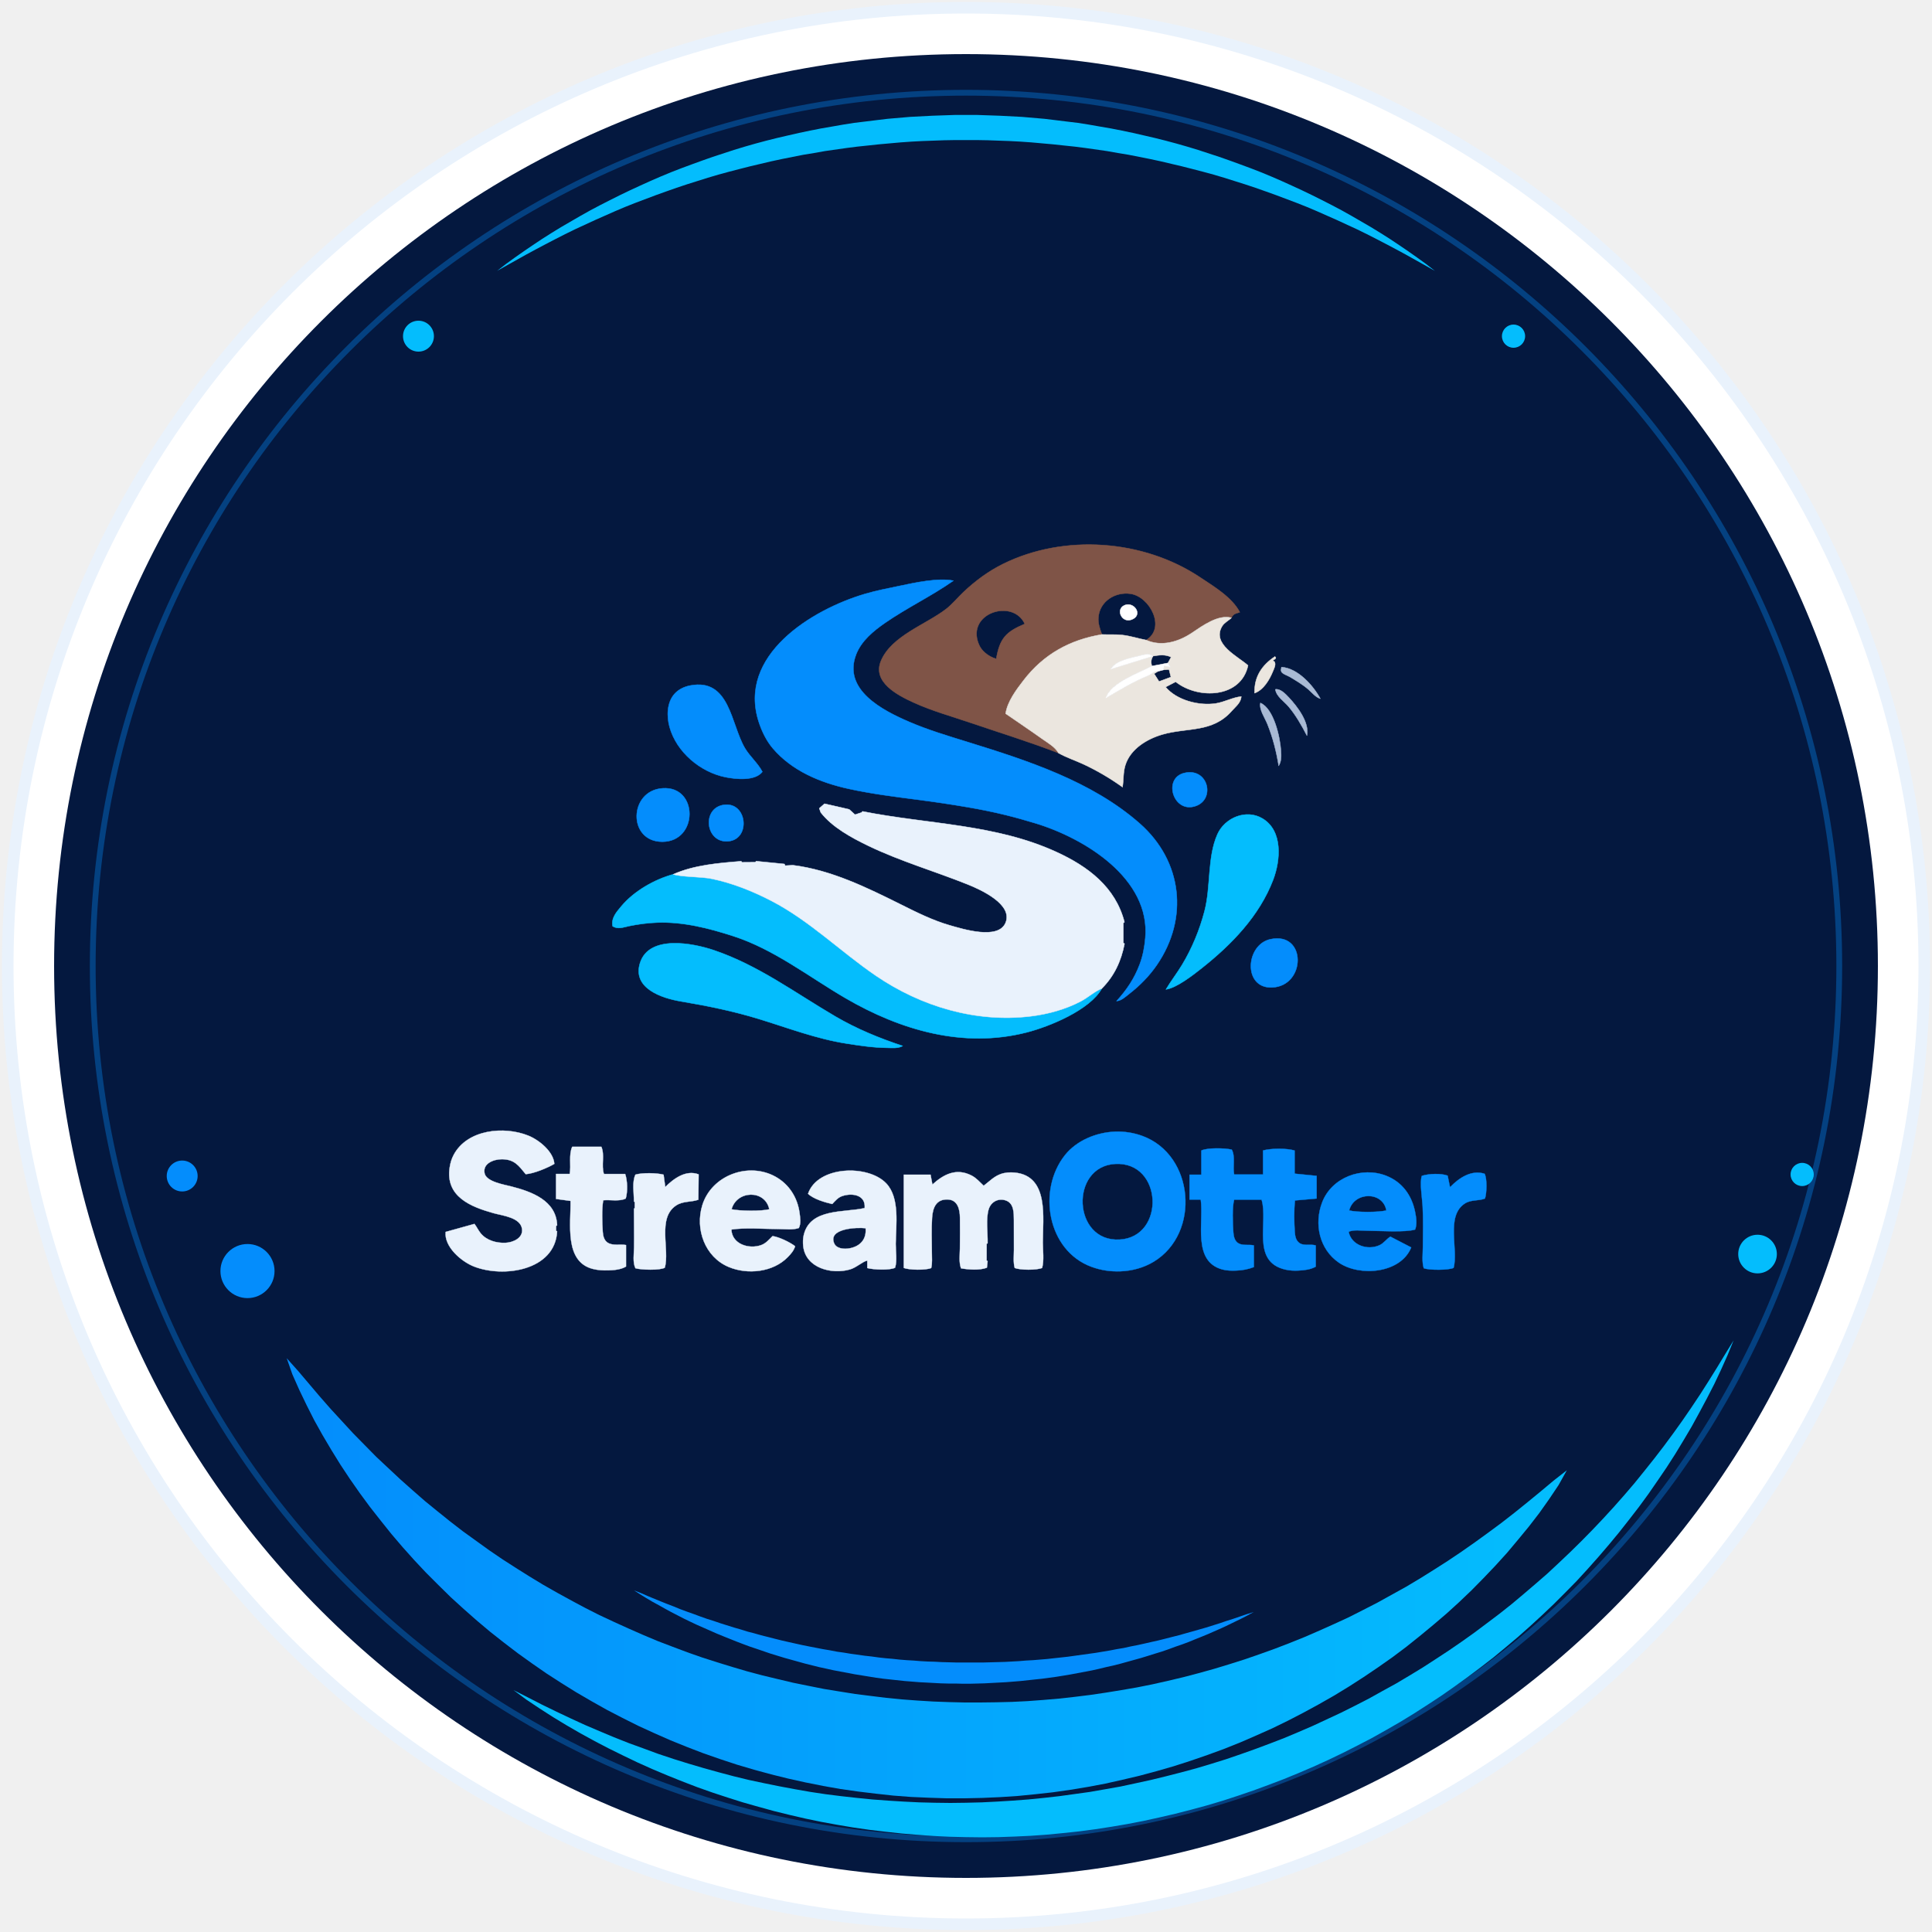
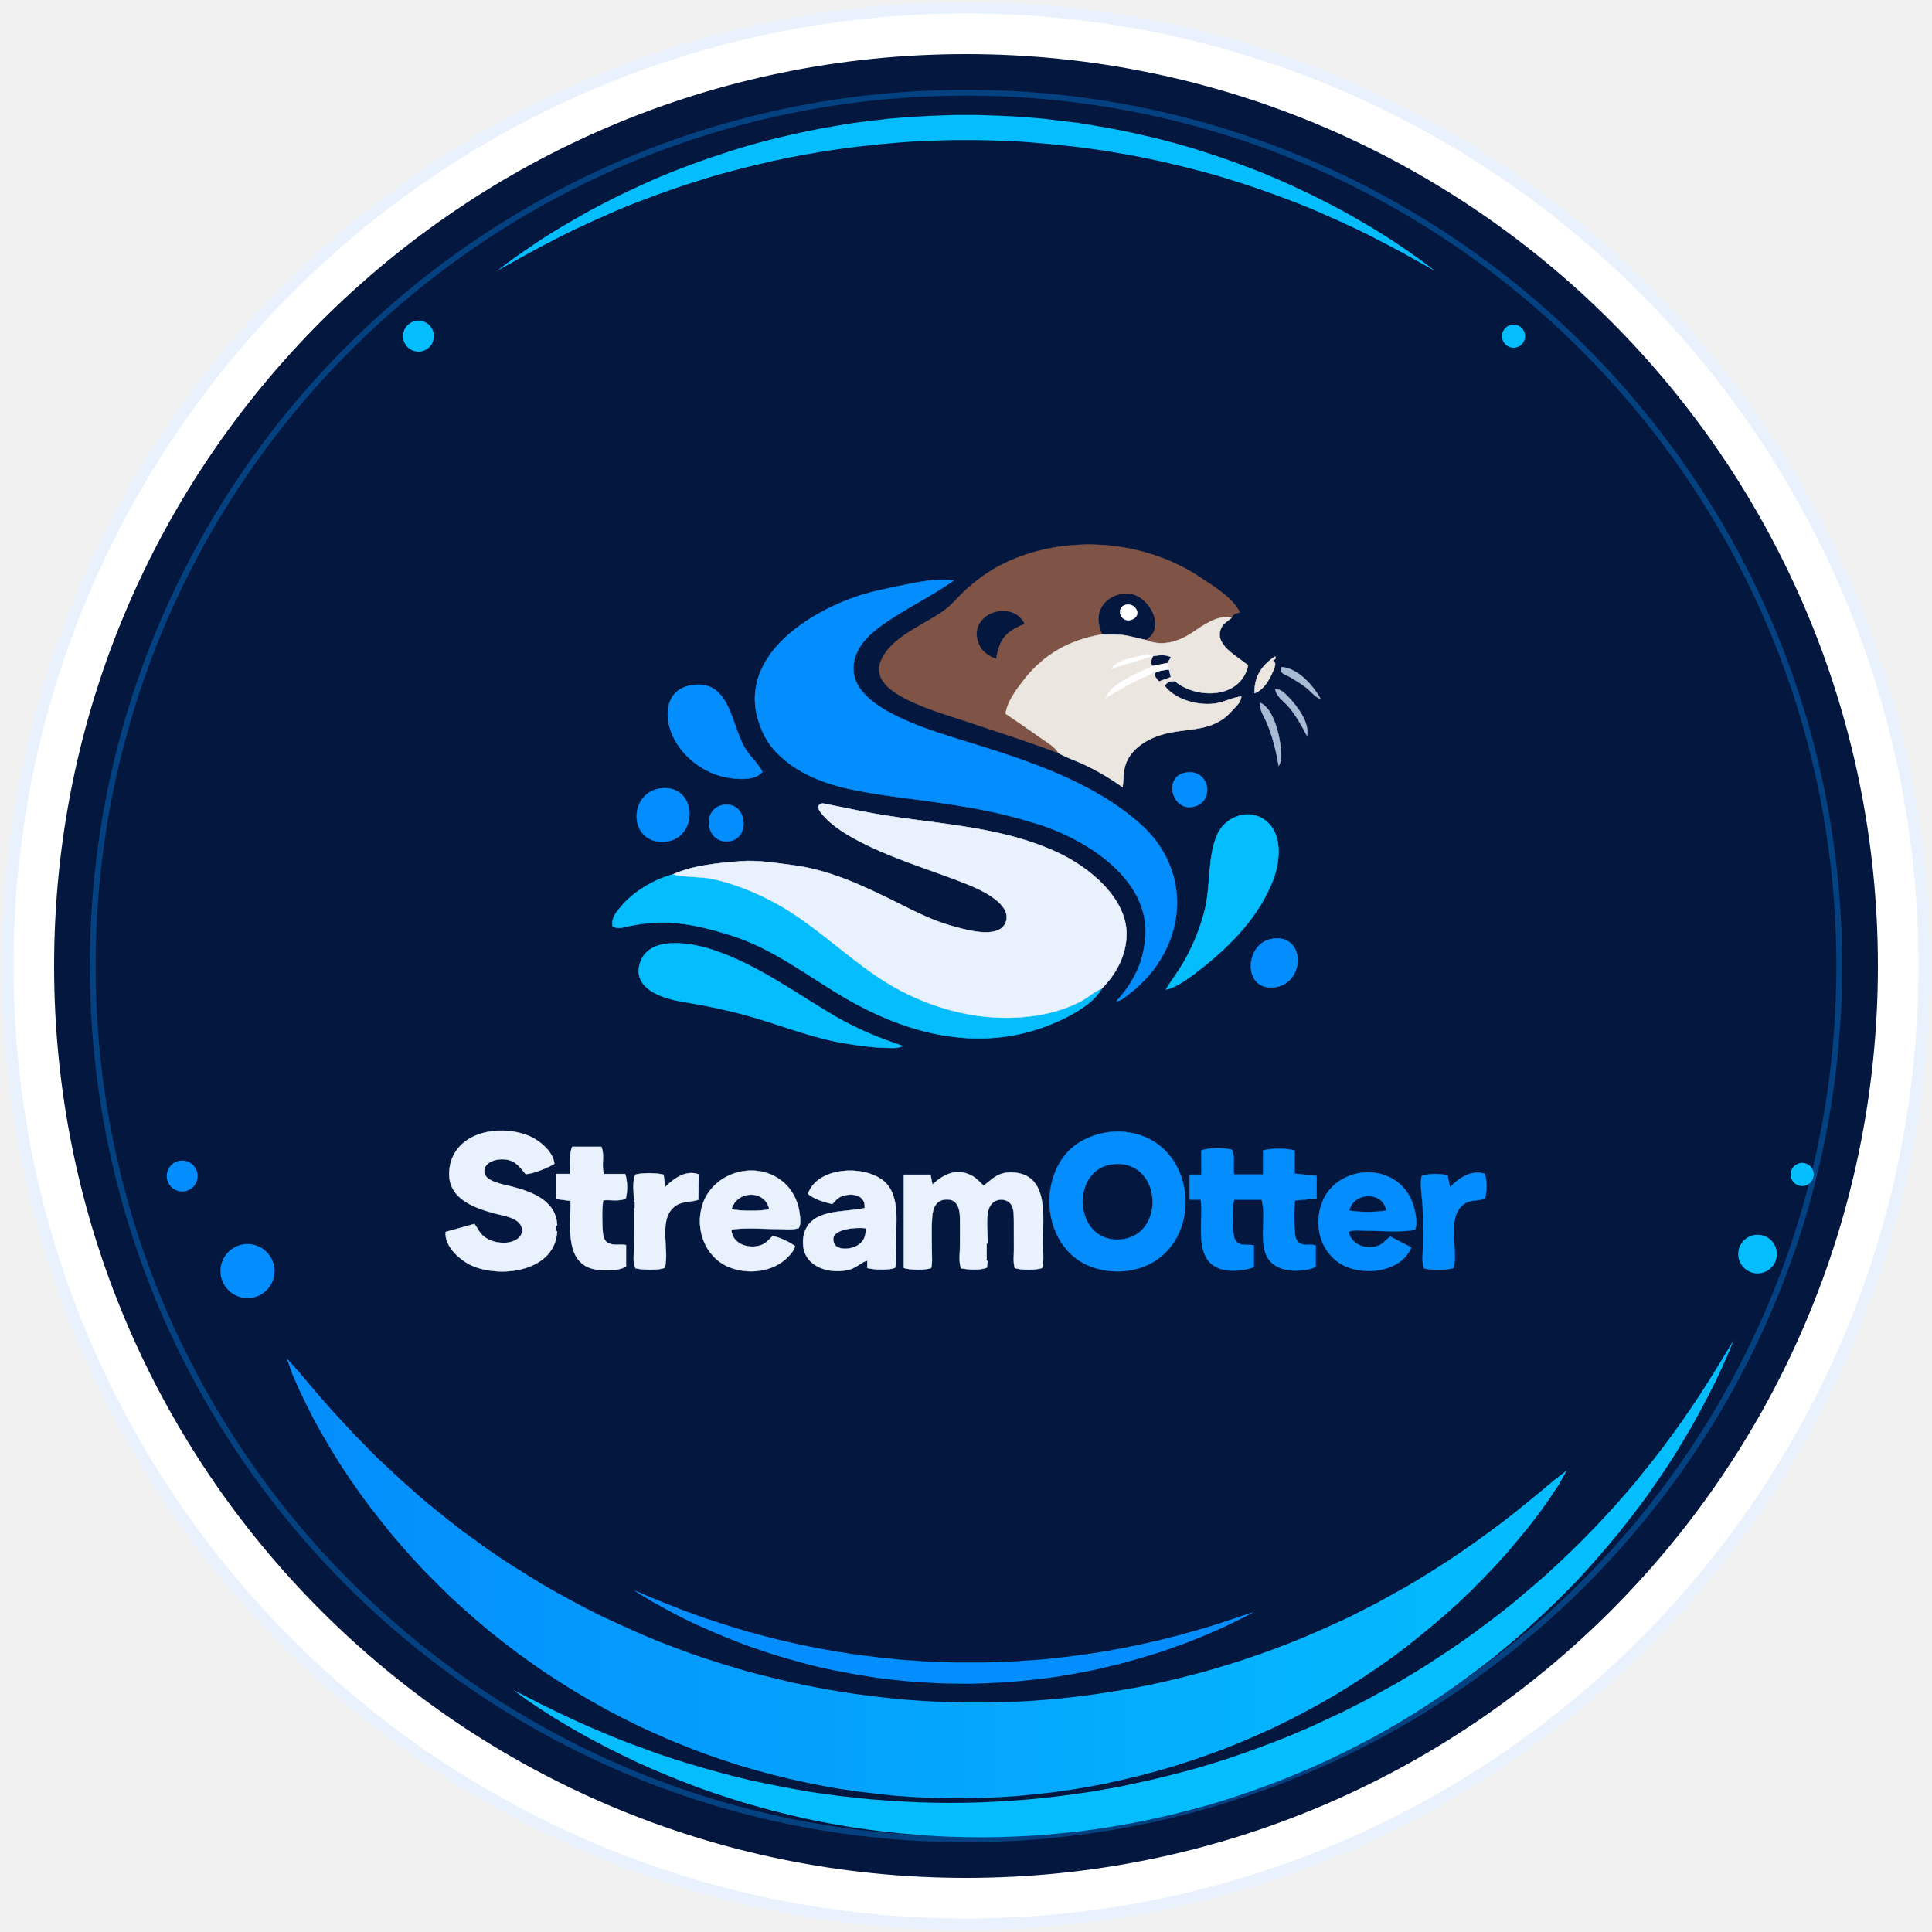
<svg xmlns="http://www.w3.org/2000/svg" viewBox="0 0 1000 1000" width="1000" height="1000" role="img">
  <defs>
    <linearGradient id="rib" x1="0" y1="0" x2="1" y2="0">
      <stop offset="0" stop-color="#048DFC" />
      <stop offset="1" stop-color="#04BDFD" />
    </linearGradient>
  </defs>
  <circle cx="500" cy="500" r="496" fill="#FFFFFF" stroke="#E9F2FC" stroke-width="6" />
  <circle cx="500" cy="500" r="472" fill="#04183F" />
  <circle cx="500" cy="500" r="452" fill="none" stroke="#048DFC" stroke-opacity="0.35" stroke-width="3" />
  <path d="M148.4 703.0L151.3 711.3L154.9 719.4L158.7 727.3L162.7 735.2L167.0 742.9L171.5 750.5L176.2 758.1L181.1 765.5L186.2 772.8L191.5 780.0L197.0 787.0L202.6 794.0L208.4 800.8L214.4 807.5L220.5 814.0L226.9 820.4L233.3 826.7L240.0 832.8L246.8 838.8L253.7 844.6L260.8 850.2L268.0 855.7L275.4 861.0L282.9 866.2L290.5 871.1L298.2 875.9L306.1 880.5L314.1 885.0L322.2 889.2L330.4 893.3L338.7 897.1L347.1 900.8L355.5 904.2L364.1 907.5L372.7 910.5L381.5 913.4L390.3 916.0L399.1 918.4L408.0 920.6L417.0 922.6L426.0 924.4L435.1 926.0L444.2 927.3L453.3 928.4L462.4 929.4L471.6 930.1L480.8 930.5L490.0 930.8L499.2 930.8L508.4 930.6L517.5 930.2L526.7 929.6L535.8 928.7L544.9 927.7L554.0 926.4L563.1 924.9L572.1 923.2L581.0 921.2L589.9 919.1L598.8 916.7L607.5 914.2L616.2 911.4L624.9 908.4L633.4 905.3L641.9 901.9L650.2 898.3L658.5 894.6L666.7 890.6L674.8 886.4L682.7 882.1L690.6 877.6L698.3 872.9L705.9 868.0L713.3 863.0L720.7 857.8L727.9 852.4L734.9 846.8L741.8 841.1L748.6 835.3L755.2 829.3L761.7 823.1L767.9 816.8L774.0 810.4L780.0 803.8L785.7 797.0L791.3 790.2L796.7 783.2L801.8 776.0L806.7 768.7L811.0 761.0L811.0 761.0L804.1 766.4L797.4 772.0L790.7 777.5L784.0 782.9L777.2 788.2L770.3 793.3L763.4 798.3L756.4 803.2L749.4 807.9L742.2 812.5L735.0 817.0L727.8 821.3L720.4 825.4L713.0 829.5L705.6 833.3L698.1 837.1L690.5 840.6L682.9 844.0L675.3 847.3L667.6 850.4L659.8 853.4L652.0 856.2L644.2 858.9L636.3 861.4L628.4 863.8L620.5 866.0L612.5 868.1L604.5 870.0L596.5 871.8L588.5 873.4L580.4 874.8L572.4 876.1L564.3 877.3L556.2 878.3L548.1 879.2L539.9 879.9L531.8 880.5L523.7 880.9L515.5 881.1L507.4 881.2L499.3 881.2L491.1 881.0L483.0 880.7L474.9 880.2L466.8 879.6L458.7 878.8L450.6 877.8L442.6 876.8L434.5 875.5L426.5 874.2L418.5 872.6L410.6 871.0L402.6 869.1L394.7 867.2L386.8 865.1L379.0 862.8L371.2 860.4L363.4 857.9L355.7 855.2L348.0 852.3L340.4 849.4L332.8 846.2L325.3 842.9L317.8 839.5L310.3 836.0L303.0 832.3L295.7 828.4L288.4 824.4L281.2 820.3L274.1 816.0L267.1 811.6L260.1 807.1L253.2 802.4L246.4 797.5L239.6 792.6L233.0 787.5L226.4 782.2L219.9 776.9L213.5 771.3L207.2 765.7L201.0 759.9L194.8 754.1L188.8 748.0L182.8 741.9L177.0 735.6L171.2 729.3L165.5 722.8L159.9 716.2L154.3 709.6L148.4 703.0Z" fill="url(#rib)" />
  <path d="M265.8 874.8L272.4 879.7L279.3 884.3L286.3 888.8L293.4 893.1L300.5 897.2L307.8 901.2L315.1 905.0L322.6 908.7L330.1 912.3L337.7 915.7L345.3 918.9L353.0 922.0L360.8 925.0L368.7 927.8L376.6 930.4L384.5 932.9L392.6 935.2L400.6 937.4L408.7 939.4L416.9 941.3L425.1 943.0L433.3 944.5L441.6 945.9L449.9 947.1L458.2 948.1L466.5 949.0L474.9 949.7L483.2 950.3L491.6 950.7L500.0 950.9L508.4 951.0L516.8 950.9L525.2 950.6L533.6 950.2L542.0 949.6L550.3 948.8L558.7 947.9L567.0 946.8L575.4 945.5L583.6 944.1L591.9 942.5L600.1 940.7L608.3 938.8L616.5 936.7L624.6 934.5L632.7 932.1L640.7 929.5L648.6 926.8L656.5 923.9L664.4 920.9L672.2 917.7L679.9 914.4L687.6 910.9L695.1 907.3L702.6 903.5L710.1 899.6L717.4 895.5L724.7 891.3L731.9 886.9L738.9 882.4L745.9 877.8L752.8 873.0L759.6 868.1L766.4 863.0L773.0 857.9L779.4 852.6L785.8 847.2L792.1 841.6L798.3 835.9L804.3 830.2L810.2 824.3L816.1 818.3L821.7 812.2L827.3 805.9L832.7 799.6L838.0 793.2L843.2 786.6L848.3 780.0L853.2 773.3L857.9 766.5L862.6 759.6L867.1 752.6L871.4 745.5L875.6 738.4L879.6 731.1L883.5 723.8L887.3 716.4L890.8 709.0L894.2 701.4L897.3 693.8L897.3 693.8L893.0 700.8L888.7 707.9L884.4 714.8L880.0 721.7L875.4 728.6L870.8 735.3L866.0 742.0L861.2 748.5L856.2 755.0L851.1 761.4L846.0 767.7L840.7 773.9L835.3 780.0L829.8 786.0L824.2 791.9L818.5 797.7L812.7 803.4L806.8 809.0L800.9 814.5L794.8 819.8L788.6 825.1L782.4 830.3L776.1 835.3L769.6 840.2L763.2 845.0L756.6 849.7L749.9 854.3L743.2 858.7L736.4 863.1L729.5 867.3L722.6 871.4L715.5 875.3L708.5 879.2L701.3 882.9L694.1 886.5L686.8 889.9L679.5 893.3L672.1 896.5L664.7 899.6L657.2 902.5L649.7 905.3L642.1 908.0L634.5 910.6L626.8 913.0L619.1 915.3L611.3 917.4L603.5 919.4L595.7 921.3L587.9 923.0L580.0 924.7L572.1 926.1L564.1 927.5L556.2 928.6L548.2 929.7L540.2 930.6L532.2 931.4L524.2 932.0L516.1 932.5L508.1 932.9L500.0 933.1L491.9 933.2L483.9 933.1L475.8 932.9L467.7 932.5L459.7 932.0L451.6 931.4L443.6 930.6L435.5 929.7L427.5 928.7L419.5 927.5L411.5 926.1L403.5 924.6L395.6 923.0L387.6 921.3L379.8 919.4L371.9 917.3L364.0 915.1L356.2 912.8L348.5 910.4L340.7 907.8L333.1 905.0L325.4 902.2L317.8 899.2L310.2 896.0L302.7 892.8L295.3 889.4L287.9 885.9L280.5 882.3L273.1 878.5L265.8 874.8Z" fill="#04BDFD" />
  <path d="M328.2 823.2L331.3 825.2L334.4 827.1L337.6 829.0L340.9 830.8L344.1 832.6L347.4 834.4L350.7 836.1L354.0 837.8L357.3 839.4L360.7 841.0L364.1 842.5L367.5 844.0L370.9 845.5L374.3 846.9L377.8 848.3L381.3 849.7L384.7 851.0L388.2 852.3L391.8 853.5L395.3 854.7L398.8 855.9L402.4 857.0L406.0 858.1L409.6 859.1L413.2 860.1L416.8 861.1L420.4 862.0L424.0 862.9L427.7 863.7L431.3 864.5L435.0 865.2L438.7 865.9L442.4 866.6L446.1 867.2L449.8 867.8L453.5 868.4L457.2 868.9L460.9 869.3L464.6 869.7L468.3 870.1L472.1 870.4L475.8 870.7L479.6 870.9L483.3 871.1L487.0 871.3L490.8 871.4L494.5 871.4L498.3 871.5L502.0 871.5L505.8 871.4L509.5 871.3L513.2 871.1L517.0 870.9L520.7 870.7L524.5 870.4L528.2 870.1L531.9 869.7L535.6 869.3L539.4 868.9L543.1 868.4L546.8 867.9L550.5 867.3L554.1 866.7L557.8 866.0L561.5 865.3L565.2 864.6L568.8 863.8L572.5 862.9L576.1 862.1L579.7 861.2L583.3 860.2L586.9 859.2L590.5 858.2L594.1 857.1L597.6 856.0L601.2 854.9L604.7 853.7L608.2 852.4L611.7 851.2L615.2 849.9L618.6 848.5L622.1 847.1L625.5 845.7L628.9 844.2L632.3 842.7L635.7 841.1L639.0 839.5L642.3 837.9L645.6 836.2L648.9 834.4L648.9 834.4L645.3 835.5L641.8 836.7L638.3 837.9L634.8 839.0L631.3 840.2L627.8 841.3L624.3 842.4L620.8 843.4L617.3 844.4L613.7 845.4L610.2 846.4L606.6 847.3L603.1 848.2L599.5 849.1L595.9 849.9L592.4 850.7L588.8 851.5L585.2 852.2L581.6 853.0L578.0 853.6L574.4 854.3L570.8 854.9L567.2 855.5L563.6 856.0L560.0 856.5L556.4 857.0L552.8 857.5L549.2 857.9L545.5 858.3L541.9 858.7L538.3 859.0L534.7 859.3L531.0 859.5L527.4 859.8L523.8 860.0L520.1 860.2L516.5 860.3L512.9 860.4L509.2 860.5L505.6 860.5L502.0 860.5L498.3 860.5L494.7 860.5L491.1 860.4L487.4 860.3L483.8 860.1L480.2 860.0L476.5 859.8L472.9 859.5L469.3 859.3L465.6 859.0L462.0 858.6L458.4 858.3L454.8 857.9L451.2 857.4L447.6 857.0L444.0 856.5L440.4 856.0L436.8 855.4L433.2 854.9L429.6 854.2L426.0 853.6L422.4 852.9L418.8 852.2L415.3 851.5L411.7 850.7L408.1 849.9L404.6 849.1L401.0 848.2L397.5 847.3L393.9 846.4L390.4 845.4L386.9 844.5L383.4 843.4L379.9 842.4L376.4 841.3L372.9 840.2L369.4 839.0L365.9 837.9L362.5 836.7L359.0 835.4L355.6 834.2L352.1 832.9L348.7 831.5L345.3 830.2L341.8 828.8L338.4 827.4L335.0 826.0L331.6 824.5L328.2 823.2Z" fill="#048DFC" />
  <path d="M257.3 140.2L261.8 136.7L266.5 133.3L271.2 130.0L275.9 126.8L280.7 123.6L285.6 120.5L290.5 117.5L295.5 114.6L300.5 111.7L305.5 108.9L310.6 106.2L315.7 103.6L320.9 101.0L326.1 98.5L331.3 96.1L336.6 93.7L341.9 91.4L347.2 89.2L352.6 87.1L358.0 85.1L363.5 83.1L368.9 81.2L374.4 79.4L379.9 77.6L385.5 75.9L391.1 74.3L396.7 72.8L402.3 71.4L407.9 70.1L413.6 68.8L419.3 67.6L424.9 66.5L430.7 65.5L436.4 64.5L442.1 63.6L447.9 62.9L453.6 62.2L459.4 61.5L465.2 61.0L471.0 60.5L476.8 60.2L482.6 59.9L488.4 59.7L494.2 59.5L500.0 59.5L505.8 59.5L511.6 59.7L517.4 59.9L523.2 60.2L529.0 60.5L534.8 61.0L540.6 61.5L546.4 62.2L552.1 62.9L557.9 63.6L563.6 64.5L569.3 65.5L575.1 66.5L580.7 67.6L586.4 68.8L592.1 70.1L597.7 71.4L603.3 72.8L608.9 74.3L614.5 75.9L620.1 77.6L625.6 79.4L631.1 81.2L636.5 83.1L642.0 85.1L647.4 87.1L652.8 89.2L658.1 91.4L663.4 93.7L668.7 96.1L673.9 98.5L679.1 101.0L684.3 103.6L689.4 106.2L694.5 108.9L699.5 111.7L704.5 114.6L709.5 117.5L714.4 120.5L719.3 123.6L724.1 126.8L728.8 130.0L733.5 133.3L738.2 136.7L742.7 140.2L742.7 140.2L737.7 137.4L732.7 134.6L727.7 131.8L722.7 129.1L717.6 126.4L712.6 123.8L707.5 121.2L702.4 118.7L697.2 116.3L692.0 113.9L686.8 111.6L681.6 109.3L676.4 107.1L671.1 105.0L665.8 103.0L660.5 101.0L655.2 99.1L649.8 97.2L644.4 95.4L639.0 93.7L633.6 92.0L628.2 90.4L622.7 88.9L617.3 87.5L611.8 86.1L606.3 84.8L600.8 83.5L595.2 82.3L589.7 81.2L584.1 80.1L578.6 79.2L573.0 78.2L567.4 77.4L561.8 76.6L556.3 75.9L550.6 75.3L545.0 74.7L539.4 74.2L533.8 73.7L528.2 73.3L522.5 73.0L516.9 72.8L511.3 72.6L505.6 72.5L500.0 72.5L494.4 72.5L488.7 72.6L483.1 72.8L477.5 73.0L471.8 73.3L466.2 73.7L460.6 74.2L455.0 74.7L449.4 75.3L443.7 75.9L438.2 76.6L432.6 77.4L427.0 78.2L421.4 79.2L415.9 80.1L410.3 81.2L404.8 82.3L399.2 83.5L393.7 84.8L388.2 86.1L382.7 87.5L377.3 88.9L371.8 90.4L366.4 92.0L361.0 93.7L355.6 95.4L350.2 97.2L344.8 99.1L339.5 101.0L334.2 103.0L328.9 105.0L323.6 107.1L318.4 109.3L313.2 111.6L308.0 113.9L302.8 116.3L297.6 118.7L292.5 121.2L287.4 123.8L282.4 126.4L277.3 129.1L272.3 131.8L267.3 134.6L262.3 137.4L257.3 140.2Z" fill="#04BDFD" />
  <circle cx="128.1" cy="657.9" r="14" fill="#048DFC" />
  <circle cx="94.3" cy="608.7" r="8" fill="#048DFC" />
  <circle cx="909.7" cy="649.1" r="10" fill="#04BDFD" />
  <circle cx="932.8" cy="607.9" r="6" fill="#04BDFD" />
  <circle cx="216.6" cy="174.0" r="8" fill="#04BDFD" />
  <circle cx="783.4" cy="174.0" r="6" fill="#04BDFD" />
  <g transform="translate(-85.06 196.94) scale(0.86)">
-     <path fill="#04183f" stroke="#04183f" stroke-width="0.25" stroke-linejoin="round" fill-rule="evenodd" d="M788.73 156.23C783.97 155.33 779.35 153.76 774.49 153.21C770.36 152.74 766.22 153.03 762.09 152.86C760.91 149.42 759.66 146.27 759.98 142.5C760.82 132.77 770.21 127.04 779.33 128.36C790.91 130.04 800.91 148.88 788.73 156.23ZM775.75 135.27C769.9 137.73 774.35 147.11 780.97 143.46C786.59 140.37 781.19 132.99 775.75 135.27ZM715.69 146.5C704.26 151.27 700.63 155.26 698.5 167.53C695.94 166.79 693.75 165.58 691.7 163.82C690 162.36 688.73 160.6 687.9 158.52C680.44 139.96 708.49 130.99 715.69 146.5ZM840.05 142.85C850.02 141.98 869.47 140.91 869.49 155.5C869.5 159.59 867.19 162.4 866.28 166.12C858.32 171.37 853.68 178.43 853.99 188.17C851.24 189.74 849.23 190.21 846 190.22C840.92 190.68 835.89 193.55 830.67 194.37C820.68 195.95 807.11 192.53 800.44 184.5C802.46 183.45 804.48 182.4 806.5 181.35C820.04 192.1 845.85 191.22 850.04 171.5C844.02 166.09 827.97 158.64 834.45 147.9C835.78 145.68 838.36 144.53 840.05 142.85ZM801.83 170.02C798.59 170.64 795.36 171.27 792.12 171.9C791.58 169.45 791.61 168.12 792.79 165.89C796.63 165.25 800.16 164.72 803.76 166.5C803.12 167.67 802.48 168.84 801.83 170.02ZM799.19 174.17C800.29 174.09 801.4 174.02 802.5 173.95C802.88 175.47 803.26 176.98 803.64 178.5C801.26 179.39 798.88 180.28 796.5 181.16C795.51 179.61 794.52 178.05 793.53 176.5C794.31 176.01 795.1 175.52 795.88 175.03C796.98 174.74 798.09 174.46 799.19 174.17Z" />
+     <path fill="#04183f" stroke="#04183f" stroke-width="0.25" stroke-linejoin="round" fill-rule="evenodd" d="M788.73 156.23C783.97 155.33 779.35 153.76 774.49 153.21C770.36 152.74 766.22 153.03 762.09 152.86C760.91 149.42 759.66 146.27 759.98 142.5C760.82 132.77 770.21 127.04 779.33 128.36C790.91 130.04 800.91 148.88 788.73 156.23ZM775.75 135.27C769.9 137.73 774.35 147.11 780.97 143.46C786.59 140.37 781.19 132.99 775.75 135.27ZM715.69 146.5C704.26 151.27 700.63 155.26 698.5 167.53C695.94 166.79 693.75 165.58 691.7 163.82C690 162.36 688.73 160.6 687.9 158.52C680.44 139.96 708.49 130.99 715.69 146.5ZM840.05 142.85C850.02 141.98 869.47 140.91 869.49 155.5C869.5 159.59 867.19 162.4 866.28 166.12C858.32 171.37 853.68 178.43 853.99 188.17C851.24 189.74 849.23 190.21 846 190.22C840.92 190.68 835.89 193.55 830.67 194.37C820.68 195.95 807.11 192.53 800.44 184.5C798.84 182.58 804.54 179.8 806.5 181.35C820.04 192.1 845.85 191.22 850.04 171.5C844.02 166.09 827.97 158.64 834.45 147.9C835.78 145.68 838.36 144.53 840.05 142.85ZM801.83 170.02C798.59 170.64 795.36 171.27 792.12 171.9C791.58 169.45 791.61 168.12 792.79 165.89C796.63 165.25 800.16 164.72 803.76 166.5C803.2 167.7 802.04 168.8 801.83 170.02ZM795.88 175.03C798.09 174.46 800.29 174.09 802.5 173.95C802.8 175.35 803.25 177.1 803.64 178.5C801.26 179.39 798.88 180.28 796.5 181.16C795.2 179.9 793.4 177.6 793.9 176.4C794.3 175.7 795.1 175.3 795.88 175.03Z" />
    <path fill="#048dfc" stroke="#048dfc" stroke-width="0.25" stroke-linejoin="round" fill-rule="evenodd" d="M672.73 120.5C659.45 129.8 644.76 136.75 631.46 145.98C624.55 150.77 617.42 156.64 614.24 164.7C605.74 186.19 630.28 198.65 646.06 205.45C657.35 210.32 669.28 213.88 681 217.51C717.16 228.7 755.95 241.18 784.85 266.62C810.53 289.22 814.43 323.67 795.21 351.72C790.63 358.4 785.01 364.11 778.62 369.08C776.19 370.97 773.88 373.27 770.91 373.5C777.04 366.76 781.61 359.99 784.83 351.44C786.8 346.23 787.73 341.07 788.23 335.53C791.43 299.7 751.67 275.44 722.05 266.47C716.1 264.67 710.08 262.97 704.03 261.48C696.57 259.65 689.08 258.14 681.5 256.84C671.52 255.12 661.49 253.63 651.45 252.33C637.36 250.5 623.49 248.78 609.61 245.73C592.59 242 575.62 234.98 564.06 221.42C560.22 216.9 557.52 211.36 555.67 205.76C542.37 165.47 587.51 137.81 619.78 128.37C626.51 126.4 633.42 125.09 640.28 123.65C649.48 121.71 663.58 118.62 672.73 120.5ZM557.75 235.5C553.37 241.19 541.87 240 535.56 238.74C520.38 235.69 506.05 223.63 501.88 208.53C500.1 202.06 500.21 193.74 504.99 188.5C507.41 185.86 510.78 184.28 514.26 183.61C538.24 178.95 538.73 206.97 547.24 221.28C550.26 226.36 555.07 230.35 557.75 235.5ZM811.65 236.25C826.62 232.63 830.87 253.48 817.08 256.52C804.61 259.26 799.08 239.29 811.65 236.25ZM497.67 245.44C519.35 243.93 519.2 277.64 497.5 277.6C476.57 277.56 477.33 246.85 497.67 245.44ZM534.72 255.4C548.6 253.61 550.83 275.81 537.5 277.29C523.44 278.85 520.94 257.17 534.72 255.4ZM863.62 336.27C885.36 331.67 884.97 364.49 864.5 365.29C846.89 365.98 848.47 339.47 863.62 336.27Z" />
    <path fill="#04bdfd" stroke="#04bdfd" stroke-width="0.25" stroke-linejoin="round" fill-rule="evenodd" d="M800.62 366.5C803.63 361.46 807.25 356.8 810.3 351.77C816.31 341.84 820.92 330.63 823.85 319.44C827.76 304.54 825.43 287.08 831.61 273.14C836.04 263.16 848.98 257.74 858.8 263.66C871.14 271.1 869.61 288.87 865.14 300.58C856.83 322.3 840.12 339.5 822.21 353.68C816.96 357.84 807.07 365.59 800.62 366.5ZM504.11 297.21C509.42 298.95 520.77 298.52 527.46 299.93C539.92 302.55 552 307.39 563.27 313.24C586.28 325.19 604.9 343.83 626.2 358.33C653.39 376.83 686.48 386.67 719.4 382.64C729.64 381.38 740.07 378.52 749.25 373.73C753.67 371.42 757.57 367.76 762.09 365.88C754.95 378.85 730.47 388.86 716.76 392.36C678.7 402.08 640.9 391.04 607.76 371.72C585.67 358.85 564.81 342.32 540.2 334.39C525.44 329.63 510.18 325.7 494.5 326.25C488.91 326.44 483.16 327.2 477.68 328.32C473.99 329.07 471.01 330.47 467.64 328.5C466.65 323.53 469.89 319.99 472.91 316.37C480.47 307.33 492.81 300.27 504.11 297.21ZM642.19 400.5C639.45 402.13 635.84 401.67 632.5 401.63C624.36 401.52 616.52 400.33 608.5 399.08C590.24 396.24 572.98 389.57 555.39 384.19C539.92 379.47 524.54 376.35 508.62 373.67C497.27 371.76 479.31 365.84 484.13 350.56C489.51 333.47 515.95 338.63 528.53 342.89C555.34 351.96 577.53 368.64 601.71 382.78C614.39 390.2 628.25 395.92 642.19 400.5Z" />
    <path fill="#7f5447" stroke="#7f5447" stroke-width="0.25" stroke-linejoin="round" fill-rule="evenodd" d="M840.05 142.85C832.15 140.65 822.59 147.67 816.33 151.87C808.1 157.39 797.97 160.33 788.73 156.23C800.91 148.88 790.91 130.04 779.33 128.36C770.21 127.04 760.82 132.77 759.98 142.5C759.66 146.27 760.91 149.42 762.09 152.86C742.7 156.09 727.03 164.79 714.96 180.44C710.56 186.15 705.19 193.27 704.16 200.5C711.41 205.53 718.75 210.42 725.94 215.55C729.45 218.05 733.89 220.47 736 224.25C718.69 217.54 700.99 212.12 683.43 206.13C671.79 202.16 659.93 198.92 648.7 193.79C639.23 189.46 623.71 181.56 629.17 168.67C635.51 153.71 656.07 146.95 668.19 137.65C672.14 134.62 675.21 130.72 678.81 127.32C685.97 120.56 693.93 114.68 702.79 110.33C739.54 92.27 786.98 95.7 821.1 118.42C829.33 123.9 840.49 130.52 845.1 139.5C842.58 140.29 841.11 140.4 840.05 142.85ZM715.69 146.5C708.49 130.99 680.44 139.96 687.9 158.52C688.73 160.6 690 162.36 691.7 163.82C693.75 165.58 695.94 166.79 698.5 167.53C700.63 155.26 704.26 151.27 715.69 146.5Z" />
-     <path fill="#ebe6df" stroke="#ebe6df" stroke-width="0.25" stroke-linejoin="round" fill-rule="evenodd" d="M840.05 142.85C838.36 144.53 835.78 145.68 834.45 147.9C827.97 158.64 844.02 166.09 850.04 171.5C845.85 191.22 820.04 192.1 806.5 181.35C804.48 182.4 802.46 183.45 800.44 184.5C807.11 192.53 820.68 195.95 830.67 194.37C835.89 193.55 840.92 190.68 846 190.22C845.64 194.06 842.76 196.04 840.3 198.84C828.59 212.18 813.57 208.69 798.57 213.02C789.13 215.75 779.18 221.79 776.16 231.61C774.81 235.99 775.23 240.32 774.5 244.74C767.41 239.61 759.28 234.83 751.36 231.12C746.34 228.76 740.76 226.96 736 224.25C733.89 220.47 729.45 218.05 725.94 215.55C718.75 210.42 711.41 205.53 704.16 200.5C705.19 193.27 710.56 186.15 714.96 180.44C727.03 164.79 742.7 156.09 762.09 152.86C766.22 153.03 770.36 152.74 774.49 153.21C779.35 153.76 783.97 155.33 788.73 156.23C797.97 160.33 808.1 157.39 816.33 151.87C822.59 147.67 832.15 140.65 840.05 142.85ZM792.79 165.89C791.61 168.12 791.58 169.45 792.12 171.9C784.5 175.99 767.23 181.88 764.5 191.11C773.73 185.76 780.05 181.74 790.07 177.54C792.63 176.47 793.03 174.91 795.88 175.03C795.1 175.52 794.31 176.01 793.53 176.5C794.52 178.05 795.51 179.61 796.5 181.16C798.88 180.28 801.26 179.39 803.64 178.5C803.26 176.98 802.88 175.47 802.5 173.95C801.4 174.02 800.29 174.09 799.19 174.17C799.29 173.34 799.4 172.52 799.5 171.7C800.74 171.97 801.99 172.23 803.23 172.5C802.76 171.67 802.3 170.84 801.83 170.02C802.48 168.84 803.12 167.67 803.76 166.5C800.16 164.72 796.63 165.25 792.79 165.89C790.54 164.16 787.91 164.89 785.15 165.58C779.84 166.93 770.27 168.47 767.5 173.71C775.93 171.1 784.36 168.5 792.79 165.89ZM866.28 166.12C866.22 166.36 866.68 166.46 866.73 166.7C866.95 167.67 865.46 168.02 865 168.5C865.64 169.46 865.7 168.56 866.17 169.69C866.82 171.26 865.61 173.59 865.04 175C862.95 180.14 859.38 186.21 853.99 188.17C853.68 178.43 858.32 171.37 866.28 166.12Z" />
-     <path fill="#ffffff" stroke="#ffffff" stroke-width="0.25" stroke-linejoin="round" fill-rule="evenodd" d="M775.75 135.27C781.19 132.99 786.59 140.37 780.97 143.46C774.35 147.11 769.9 137.73 775.75 135.27ZM792.79 165.89C784.36 168.5 775.93 171.1 767.5 173.71C770.27 168.47 779.84 166.93 785.15 165.58C787.91 164.89 790.54 164.16 792.79 165.89ZM801.83 170.02C802.3 170.84 802.76 171.67 803.23 172.5C801.99 172.23 800.74 171.97 799.5 171.7C799.4 172.52 799.29 173.34 799.19 174.17C798.09 174.46 796.98 174.74 795.88 175.03C793.03 174.91 792.63 176.47 790.07 177.54C780.05 181.74 773.73 185.76 764.5 191.11C767.23 181.88 784.5 175.99 792.12 171.9C795.36 171.27 798.59 170.64 801.83 170.02Z" />
+     <path fill="#ebe6df" stroke="#ebe6df" stroke-width="0.25" stroke-linejoin="round" fill-rule="evenodd" d="M840.05 142.85C838.36 144.53 835.78 145.68 834.45 147.9C827.97 158.64 844.02 166.09 850.04 171.5C845.85 191.22 820.04 192.1 806.5 181.35C804.54 179.8 798.84 182.58 800.44 184.5C807.11 192.53 820.68 195.95 830.67 194.37C835.89 193.55 840.92 190.68 846 190.22C845.64 194.06 842.76 196.04 840.3 198.84C828.59 212.18 813.57 208.69 798.57 213.02C789.13 215.75 779.18 221.79 776.16 231.61C774.81 235.99 775.23 240.32 774.5 244.74C767.41 239.61 759.28 234.83 751.36 231.12C746.34 228.76 740.76 226.96 736 224.25C733.89 220.47 729.45 218.05 725.94 215.55C718.75 210.42 711.41 205.53 704.16 200.5C705.19 193.27 710.56 186.15 714.96 180.44C727.03 164.79 742.7 156.09 762.09 152.86C766.22 153.03 770.36 152.74 774.49 153.21C779.35 153.76 783.97 155.33 788.73 156.23C797.97 160.33 808.1 157.39 816.33 151.87C822.59 147.67 832.15 140.65 840.05 142.85ZM792.79 165.89C791.61 168.12 791.58 169.45 792.12 171.9C784.5 175.99 767.23 181.88 764.5 191.11C773.73 185.76 780.05 181.74 790.07 177.54C792.63 176.47 793.03 174.91 795.88 175.03C795.1 175.3 794.3 175.7 793.9 176.4C793.4 177.6 795.2 179.9 796.5 181.16C798.88 180.28 801.26 179.39 803.64 178.5C803.25 177.1 802.8 175.35 802.5 173.95C802.24 172.75 801.63 171.22 801.83 170.02C802.04 168.8 803.2 167.7 803.76 166.5C800.16 164.72 796.63 165.25 792.79 165.89C790.54 164.16 787.91 164.89 785.15 165.58C779.84 166.93 770.27 168.47 767.5 173.71C775.93 171.1 784.36 168.5 792.79 165.89ZM866.28 166.12C866.22 166.36 866.68 166.46 866.73 166.7C866.95 167.67 865.46 168.02 865 168.5C865.64 169.46 865.7 168.56 866.17 169.69C866.82 171.26 865.61 173.59 865.04 175C862.95 180.14 859.38 186.21 853.99 188.17C853.68 178.43 858.32 171.37 866.28 166.12Z" />
+     <path fill="#ffffff" stroke="#ffffff" stroke-width="0.25" stroke-linejoin="round" fill-rule="evenodd" d="M775.75 135.27C781.19 132.99 786.59 140.37 780.97 143.46C774.35 147.11 769.9 137.73 775.75 135.27ZM792.79 165.89C784.36 168.5 775.93 171.1 767.5 173.71C770.27 168.47 779.84 166.93 785.15 165.58C787.91 164.89 790.54 164.16 792.79 165.89ZM801.83 170.02C801.63 171.22 802.24 172.75 802.5 173.95C800.29 174.09 798.09 174.46 795.88 175.03C793.03 174.91 792.63 176.47 790.07 177.54C780.05 181.74 773.73 185.76 764.5 191.11C767.23 181.88 784.5 175.99 792.12 171.9C795.36 171.27 798.59 170.64 801.83 170.02Z" />
    <path fill="#a9bad5" stroke="#a9bad5" stroke-width="0.25" stroke-linejoin="round" fill-rule="evenodd" d="M893.58 191.5C890.69 190.61 888.83 188.11 886.47 186.03C883.11 183.07 879.01 180.67 875.18 178.36C873.95 177.62 870.71 176.61 870.11 175.24C869.59 174.03 870.14 173.68 870.16 172.5C879.97 173.14 889.18 183.47 893.58 191.5ZM885.5 213.76C882.39 207.72 878.78 201.34 874.35 196.15C871.64 192.98 867.08 190.14 866.5 185.89C869.45 185.35 872.62 188.67 874.64 190.83C879.81 196.36 887.12 205.91 885.5 213.76ZM857.5 194.08C865.54 197.52 869.28 214.54 869.83 222.5C870.06 225.82 870.24 229.04 868.5 231.92C867.08 223.18 865 214.98 861.7 206.76C860.11 202.8 856.66 198.12 857.5 194.08Z" />
-     <path fill="#e9f2fc" stroke="#e9f2fc" stroke-width="0.25" stroke-linejoin="round" fill-rule="evenodd" d="M595.14 254.73C600.09 255.86 605.05 256.99 610 258.13C611.17 259.18 612.33 260.24 613.5 261.3C614.83 260.87 616.17 260.43 617.5 260C617.67 259.78 617.83 259.56 618 259.34C657.08 267.14 697.81 266.86 734.71 283.78C753.71 292.49 770.29 304.91 775.67 326C775.45 326.17 775.22 326.33 775 326.5C775 330.5 775 334.5 775 338.5C775.23 338.67 775.47 338.83 775.7 339C773.7 349.36 769.57 358.36 762.09 365.88C757.57 367.76 753.67 371.42 749.25 373.73C740.07 378.52 729.64 381.38 719.4 382.64C686.48 386.67 653.39 376.83 626.2 358.33C604.9 343.83 586.28 325.19 563.27 313.24C552 307.39 539.92 302.55 527.46 299.93C520.77 298.52 509.42 298.95 504.11 297.21C516.74 291.61 531.41 290.43 545 289.35C545.17 289.57 545.33 289.78 545.5 290C548.17 289.98 550.83 289.96 553.5 289.94C553.67 289.73 553.83 289.52 554 289.31C559.67 289.88 565.33 290.44 571 291C571.17 291.34 571.33 291.67 571.5 292C573.04 291.91 574.58 291.82 576.12 291.74C599.14 294.64 620.61 305.17 641.13 315.41C650.62 320.14 660.29 324.99 670.54 327.93C678.5 330.21 699.62 336.83 704.08 326.5C708.93 315.28 688.95 306.33 681.27 303.26C661.36 295.28 640.83 289.35 621.48 280.03C611.49 275.22 599.81 268.9 592.89 259.99C592.59 259.16 592.3 258.33 592 257.5C593.05 256.58 594.09 255.66 595.14 254.73Z" />
+     <path fill="#e9f2fc" stroke="#e9f2fc" stroke-width="0.25" stroke-linejoin="round" fill-rule="evenodd" d="M595.14 254.73C602.76 256.27 610.38 257.8 618 259.34C657.08 267.14 697.81 266.86 734.71 283.78C755.5 293.3 776.9 312 776.9 333C776.9 346 770.5 357.4 762.09 365.88C757.57 367.76 753.67 371.42 749.25 373.73C740.07 378.52 729.64 381.38 719.4 382.64C686.48 386.67 653.39 376.83 626.2 358.33C604.9 343.83 586.28 325.19 563.27 313.24C552 307.39 539.92 302.55 527.46 299.93C520.77 298.52 509.42 298.95 504.11 297.21C516.74 291.61 531.41 290.43 545 289.35C555 288.56 566 290.47 576.12 291.74C599.14 294.64 620.61 305.17 641.13 315.41C650.62 320.14 660.29 324.99 670.54 327.93C678.5 330.21 699.62 336.83 704.08 326.5C708.93 315.28 688.95 306.33 681.27 303.26C661.36 295.28 640.83 289.35 621.48 280.03C611.49 275.22 599.81 268.9 592.89 259.99C590.3 256.7 591.6 254 595.14 254.73Z" />
    <g transform="translate(366.20 448.61) scale(0.7178) translate(-235.08 -398.57)">
      <path fill="#048dfc" stroke="#048dfc" stroke-width="0.25" stroke-linejoin="round" fill-rule="evenodd" d="M797.56 403.43C805.25 403.11 813.26 404.37 820.49 407.01C864.14 422.93 869.51 488.6 830 512.49C821.67 517.53 811.89 520.15 802.21 520.51C793.79 520.83 785.66 519.61 777.76 516.69C740.84 503.05 732.39 452.41 755.63 423.14C765.51 410.71 782.05 404.07 797.56 403.43ZM895.5 418.49C898.67 424.22 896.19 432.87 897.5 439.37C905.58 439.37 913.65 439.37 921.73 439.37C921.73 432.65 921.73 425.92 921.73 419.2C928.53 417.35 941.44 417.25 948.19 419.24C948.19 425.71 948.19 432.18 948.19 438.65C954.35 439.27 960.51 439.88 966.67 440.5C966.67 446.83 966.67 453.17 966.67 459.5C960.61 460.03 954.56 460.57 948.5 461.1C947.61 469.59 947.79 478.94 948.33 487.48C948.56 491.02 949.28 494.99 952.53 497.01C956.43 499.44 961.67 497.46 965.91 498.83C965.91 504.76 965.91 510.7 965.91 516.63C961.51 519.05 956.5 519.63 951.5 519.88C947.79 520.07 944.12 519.91 940.5 519.08C911.47 512.46 926.39 479.17 920.5 460.46C912.83 460.46 905.17 460.46 897.5 460.46C895.72 466.85 896.34 480.48 896.8 487.5C897.01 490.6 897.61 494.26 900.15 496.37C904 499.58 909.58 497.68 914.02 498.81C914.02 504.86 914.02 510.91 914.02 516.96C909.37 518.79 904.49 519.7 899.5 519.88C895.5 520.03 891.42 520.02 887.53 518.95C862.23 512.02 872.23 479.12 869.5 460.35C866.37 460.35 863.23 460.35 860.1 460.35C860.1 453.41 860.1 446.48 860.1 439.54C863.4 439.54 866.71 439.54 870.01 439.54C870.01 432.77 870.01 426 870.01 419.23C875.55 416.74 889.45 417.16 895.5 418.49ZM797.78 430.48C759.59 432.53 761.9 496.13 801.5 493.92C840.01 491.78 837.83 428.34 797.78 430.48ZM1049.24 485.5C1041.14 488.05 1018.2 486.51 1008.5 486.46C1003.75 486.43 997.74 485.47 993.5 487.36C995.75 498.7 1009.21 503.16 1019.24 498.71C1023.02 497.03 1025.12 493.51 1028.5 491.46C1034.32 494.47 1040.15 497.49 1045.97 500.5C1037.13 522.36 1002.73 525.22 985.28 513.22C968.9 501.96 964.42 480.7 971.3 462.74C979.34 441.73 1004.68 432.41 1025.08 440.45C1038.41 445.7 1046.36 456.76 1049.17 470.48C1050.14 475.2 1051.03 480.98 1049.24 485.5ZM1107.5 438.74C1109.69 442.93 1109.31 454.9 1107.82 459.5C1102.45 461.63 1096.21 460.29 1091.07 463.57C1074.62 474.05 1085.71 502.04 1081.5 517.66C1077.01 519.67 1061.15 519.64 1056.5 517.95C1054.84 512.52 1055.71 506.18 1055.74 500.5C1055.81 488.96 1056.18 477.26 1055.54 465.74C1055.19 459.41 1052.94 445.99 1054.88 440.5C1060.67 438.66 1070.79 438.2 1076.5 440.32C1077.17 443.56 1077.83 446.81 1078.5 450.06C1085.82 442.39 1096.34 435.18 1107.5 438.74ZM1025.13 469.5C1022.26 453.16 998.01 453.62 993.93 469.5C1000.69 471.16 1018.35 471.15 1025.13 469.5Z" />
      <path fill="#e9f2fc" stroke="#e9f2fc" stroke-width="0.25" stroke-linejoin="round" fill-rule="evenodd" d="M329.84 482C329.55 482.17 329.27 482.33 328.98 482.5C328.97 483.83 328.96 485.17 328.95 486.5C329.24 486.67 329.54 486.83 329.83 487C328.06 519.98 284.79 526.21 260.06 516.47C249.46 512.29 235.08 499.97 236.37 487.5C244.41 485.26 252.46 483.02 260.5 480.78C262.49 483.26 263.75 486.25 265.8 488.72C270.74 494.7 279.01 496.95 286.5 496.64C292.74 496.38 301.47 492.74 300.42 484.97C299.11 475.34 284.02 473.85 276.57 471.77C257.36 466.42 236.07 457.91 239.74 433.5C240.32 429.64 241.34 426.14 243.21 422.69C254.66 401.51 285.38 398.57 305.7 406.77C314.65 410.39 326.76 420.09 327.5 430.44C321.44 433.95 310.35 438.57 303.5 439.07C297.55 431.84 294.07 426.6 283.5 426.55C276.78 426.52 267.15 430.04 269.03 438.46C270.6 445.46 285.43 447.83 291.27 449.33C308.45 453.74 329.08 461.1 329.84 482ZM366.93 416.12C369.95 423.16 366.67 431.66 369.08 438.91C375.01 438.91 380.94 438.91 386.88 438.91C388.82 444.38 389.05 453.94 387.36 459.5C382.07 462.15 374.4 460.36 368.5 460.95C367.2 467.93 367.59 480.19 368.1 487.5C368.33 490.76 369.18 494.5 372.08 496.43C376.61 499.44 382.65 497.51 387.61 498.5C387.61 504.5 387.61 510.5 387.61 516.5C383.41 519.09 377.43 519.59 372.5 519.72C368.32 519.83 363.95 519.56 359.89 518.54C335.59 512.47 341.5 480.16 341.09 461.5C337.03 460.95 332.98 460.4 328.92 459.84C328.92 452.86 328.92 445.88 328.92 438.89C332.75 438.89 336.58 438.89 340.41 438.89C341.72 431.59 339.42 422.9 342.5 416.12C350.64 416.12 358.79 416.12 366.93 416.12ZM532.5 484.21C527.34 486.03 520.96 485.07 515.5 485.07C503.5 485.06 487.44 483.71 475.96 485.5C476.39 497.76 490.72 502.3 501.04 498.51C505 497.05 507.59 493.84 510.5 491C515.75 491.68 525.19 496.19 529.39 499.5C528.23 503.24 525.92 505.87 523.17 508.68C510.83 521.31 489.54 523.55 473.65 516.86C453.72 508.48 445.41 485.14 451.57 465.15C459.33 439.97 490.42 428.49 513.19 441.35C524.44 447.71 531.36 458.79 533.09 471.5C533.66 475.64 534.43 480.45 532.5 484.21ZM613.22 517.5C608.7 519.83 594.99 519.18 589.91 517.78C589.91 515.68 589.91 513.59 589.91 511.5C586.13 512.22 580.74 517.37 575.46 518.92C560.15 523.41 538.29 517.86 536.2 499.48C535.86 496.43 535.92 493.24 536.61 490.24C541.86 467.39 570.62 471.48 587.71 467.5C588.75 456.47 577.4 454.52 568.84 457.43C565.23 458.65 563.04 461.45 560.5 464.1C554.38 462.7 544.78 459.93 540.23 455.5C548.26 432.04 590.42 430.75 605.74 446.75C617.42 458.95 613.89 481.95 613.74 497.5C613.68 503.88 615.04 511.39 613.22 517.5ZM394.27 468C394.48 467.83 394.7 467.67 394.92 467.5C394.92 465.83 394.92 464.17 394.92 462.5C394.7 462.33 394.49 462.17 394.27 462C394.3 455.13 392.52 445.7 395.5 439.47C401.23 437.76 413.33 437.97 419.1 439.5C419.56 442.94 420.03 446.38 420.5 449.82C427.61 442.78 437.88 435.19 448.5 439.25C448.42 446.33 448.34 453.42 448.26 460.5C442.12 462.67 435.6 461.45 429.73 465.23C413.47 475.72 424.44 502.34 420.1 517.5C416.07 519.84 400.16 519.37 395.5 517.94C393.09 512.99 394.27 505.95 394.35 500.5C394.52 489.67 394.25 478.83 394.27 468ZM690.8 497C690.53 497.17 690.26 497.33 689.99 497.5C689.98 502.17 689.97 506.83 689.96 511.5C690.24 511.67 690.52 511.83 690.79 512C690.59 513.83 690.39 515.67 690.19 517.5C683.91 519.82 675.11 519.15 668.5 518.02C666.64 512.97 667.49 506.9 667.57 501.5C667.7 492.85 667.67 484.15 667.6 475.5C667.54 468.71 665.77 460.65 657.5 460.29C647.74 459.86 644.8 467.05 644.23 475.5C643.57 485.11 644.02 494.87 644.04 504.5C644.05 508.89 644.51 513.51 643.5 517.76C639.13 519.68 624.96 519.54 620.5 517.64C620.5 491.6 620.5 465.55 620.5 439.5C627.98 439.5 635.46 439.5 642.94 439.5C643.46 442.25 643.98 445.01 644.5 447.76C653.94 439.21 664.51 433.64 677.29 440.2C681.39 442.3 684.2 445.67 687.5 448.77C692.13 445.26 695.93 441.14 701.54 439.06C705.36 437.65 709.47 437.37 713.5 437.76C742.52 440.56 737.02 475.87 737.08 496.5C737.1 503.25 738.24 511.19 736.5 517.68C732.02 519.63 718.03 519.62 713.5 517.67C712.22 512.88 712.85 507.46 712.87 502.5C712.91 494.17 712.88 485.83 712.83 477.5C712.79 471.6 712.93 463.69 706.33 461.2C700.07 458.84 693.73 462.08 691.73 468.33C689.17 476.31 690.99 488.48 690.8 497ZM507.74 468.5C504.28 451.82 480.46 452.48 476.09 468.5C482.64 470.01 501.3 470.24 507.74 468.5ZM588.5 484.39C581.61 483.48 556.35 484.41 562.23 497.29C564.23 501.65 570.56 502.02 574.61 501.34C583.75 499.8 589.4 493.86 588.5 484.39Z" />
    </g>
  </g>
</svg>
